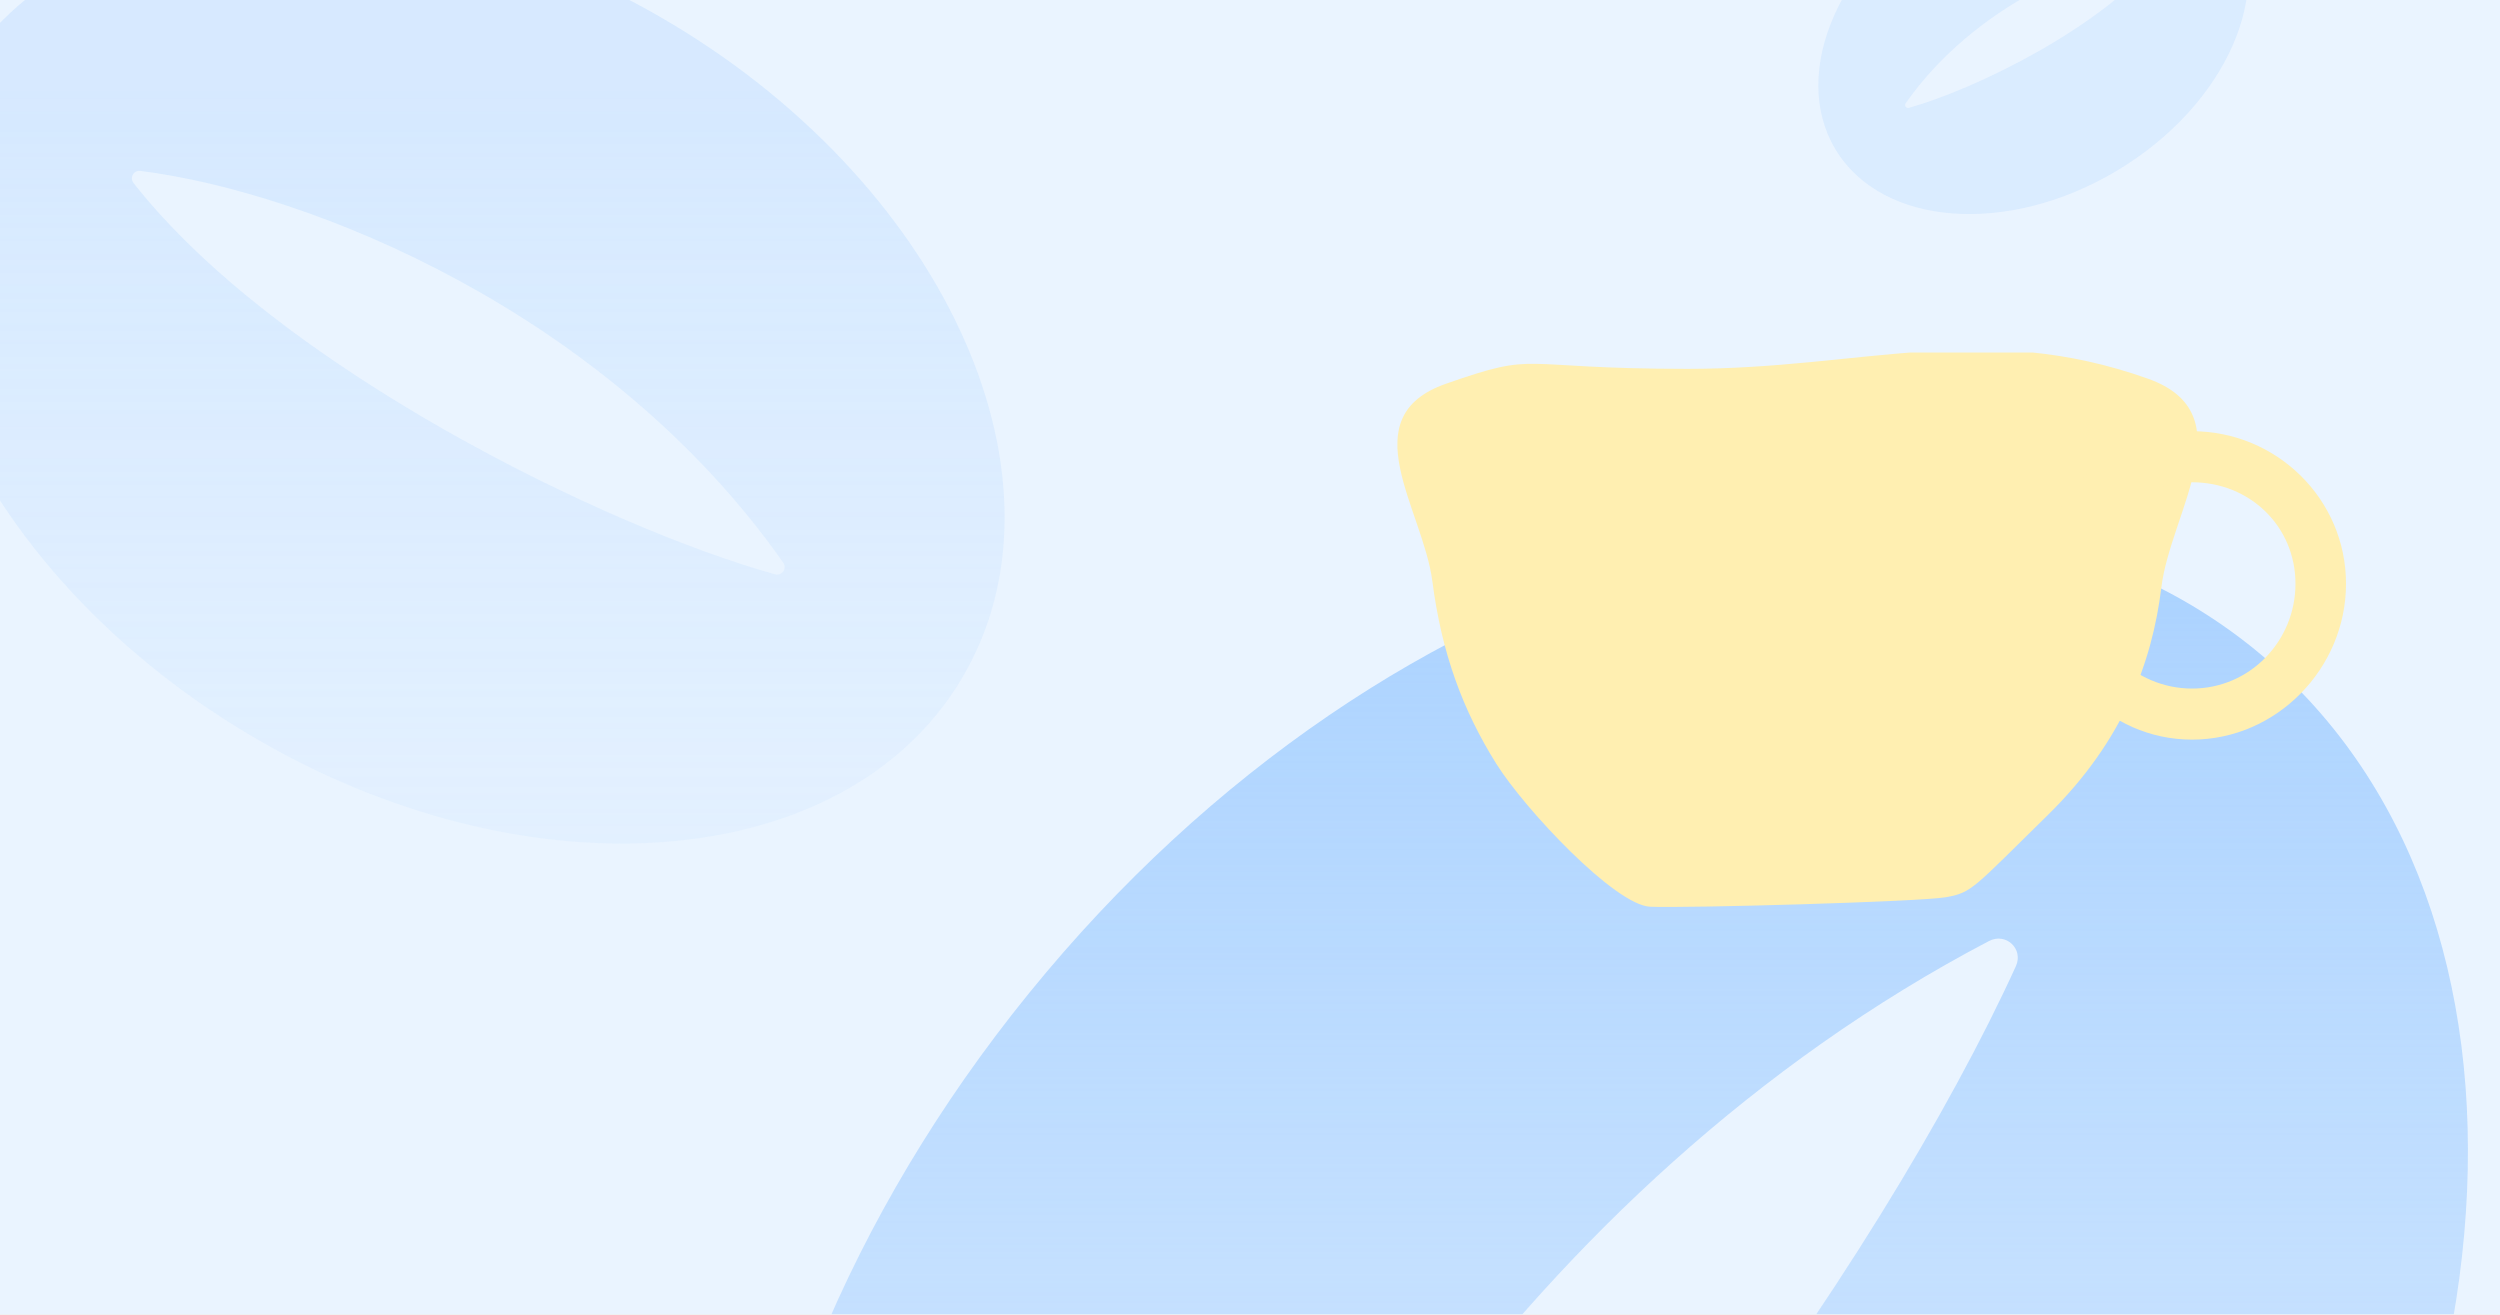
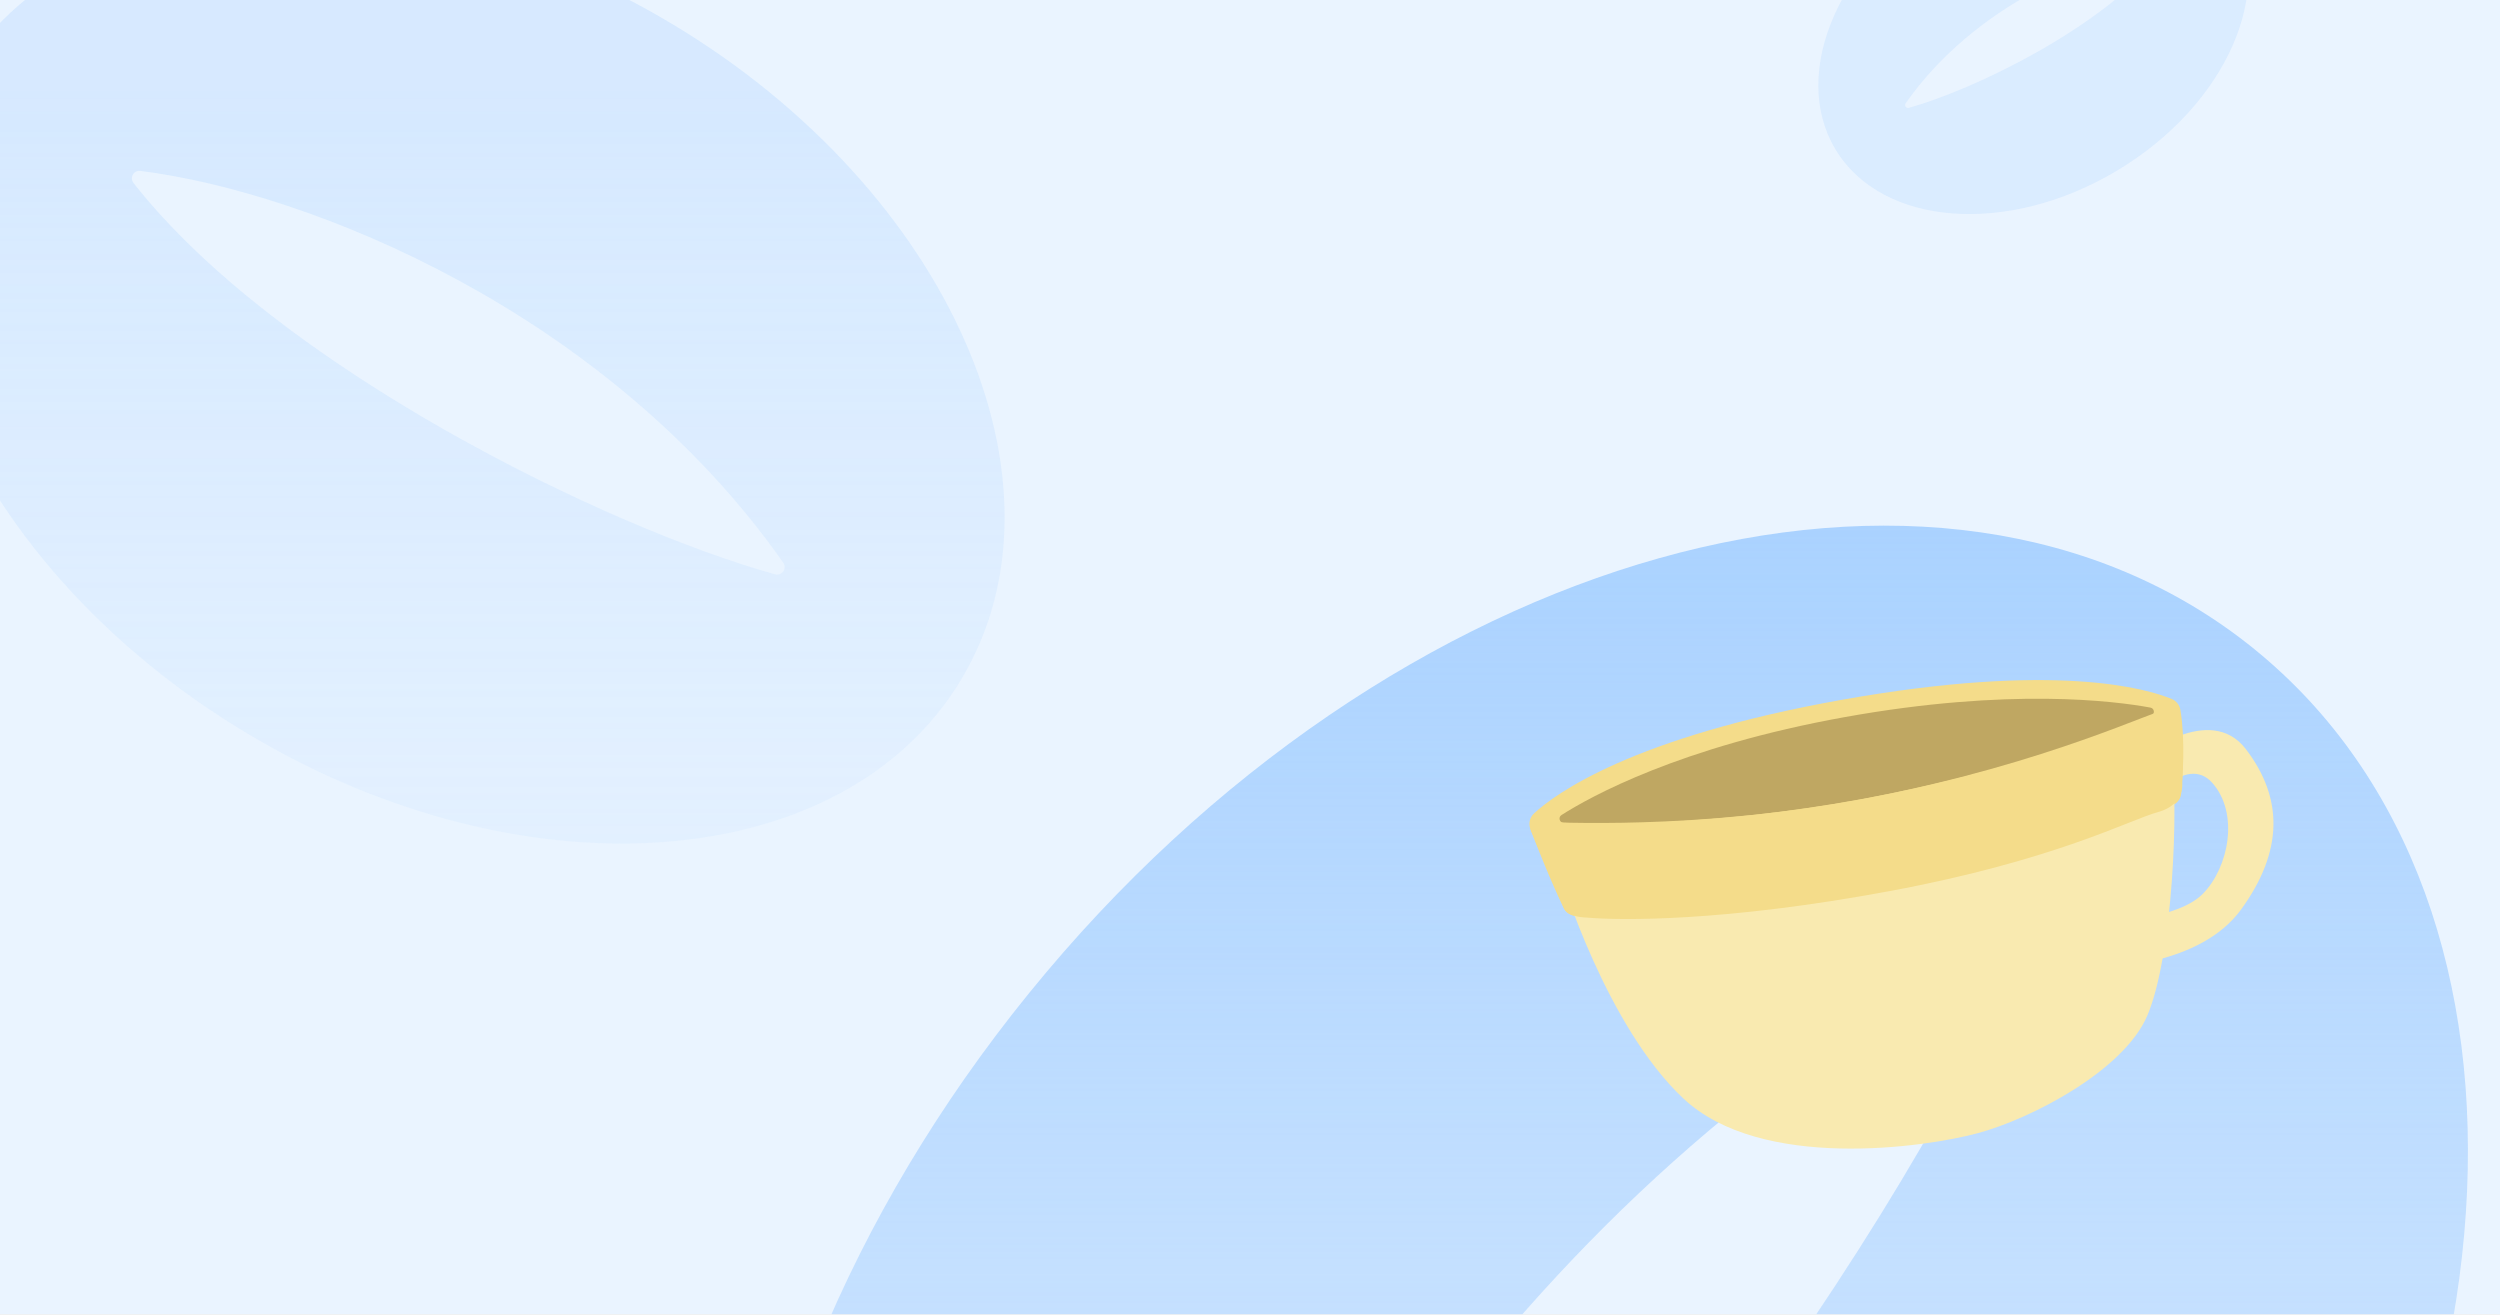
<svg xmlns="http://www.w3.org/2000/svg" width="390" height="205" viewBox="0 0 390 205" fill="none">
-   <g clip-path="url(#clip0_1_157)">
+   <g clip-path="url(#clip0_7_439)">
    <rect width="390" height="205" fill="#EAF4FF" />
-     <path fill-rule="evenodd" clip-rule="evenodd" d="M147.315 353.071C196.458 392.957 282.047 368.923 338.482 299.39C394.917 229.857 400.828 141.154 351.684 101.268C302.54 61.381 216.951 85.415 160.516 154.948C104.081 224.482 98.171 313.184 147.315 353.071ZM180.63 304.331C193.807 259.024 237.121 185.172 310.269 146.807C312.911 145.421 315.71 148.016 314.474 150.732C294.089 195.517 239.514 275.143 185.077 307.741C182.661 309.188 179.844 307.036 180.63 304.331Z" fill="url(#paint0_linear_1_157)" />
-     <path opacity="0.45" fill-rule="evenodd" clip-rule="evenodd" d="M-6.611 12.15C-24.921 42.709 -4.714 88.485 38.524 114.393C81.762 140.301 131.657 136.53 149.968 105.971C168.279 75.412 148.072 29.636 104.834 3.728C61.596 -22.18 11.7 -18.409 -6.611 12.15ZM21.916 26.66C48.299 30.005 94.621 48.588 122.175 87.754C122.83 88.686 122 89.901 120.902 89.594C94.368 82.189 43.357 57.239 20.836 28.556C20.172 27.71 20.848 26.524 21.916 26.66Z" fill="url(#paint1_linear_1_157)" fill-opacity="0.7" />
-     <path opacity="0.25" fill-rule="evenodd" clip-rule="evenodd" d="M348.078 -13.719C355.299 -1.666 347.33 16.387 330.277 26.605C313.224 36.823 293.546 35.336 286.324 23.284C279.102 11.231 287.072 -6.822 304.125 -17.04C321.178 -27.258 340.856 -25.771 348.078 -13.719ZM336.827 -7.996C326.422 -6.676 308.152 0.653 297.286 16.099C297.027 16.467 297.355 16.946 297.787 16.825C308.252 13.905 328.371 4.065 337.253 -7.248C337.515 -7.582 337.248 -8.049 336.827 -7.996Z" fill="#AAD2FF" />
-     <g clip-path="url(#clip1_1_157)">
-       <path d="M225.561 59.868C240.385 54.679 235.848 57.542 263.263 57.542C290.679 57.542 309.276 49.892 335.103 59.084C350.35 64.515 338.603 79.902 337.175 91.608C335.747 103.315 331.201 115.625 319.494 127.11C307.788 138.595 307.647 139.239 303.584 139.963C299.521 140.687 262.954 141.693 257.442 141.451C251.931 141.21 237.932 126.305 233.446 119.185C228.196 110.817 224.898 101.907 223.449 90.683C222.001 79.459 210.737 65.058 225.561 59.868Z" fill="#FFEFB1" />
-       <path d="M341.961 67.268C328.766 67.268 318.287 77.848 318.287 91.063C318.287 104.278 328.766 115.381 341.961 115.381C355.156 115.381 365.978 104.258 365.978 91.063C365.978 77.868 355.156 67.268 341.961 67.268ZM341.961 107.416C332.99 107.416 325.488 100.034 325.488 91.063C325.488 82.092 332.97 75.233 341.961 75.233C350.952 75.233 358.093 82.092 358.093 91.063C358.093 100.034 350.952 107.416 341.961 107.416Z" fill="#FFEFB1" />
+     <path fill-rule="evenodd" clip-rule="evenodd" d="M147.315 353.071C196.458 392.957 282.047 368.923 338.482 299.39C394.917 229.857 400.828 141.154 351.684 101.268C302.54 61.381 216.951 85.415 160.516 154.948C104.081 224.482 98.171 313.184 147.315 353.071ZM180.63 304.331C193.807 259.024 237.121 185.172 310.269 146.807C312.911 145.421 315.71 148.016 314.474 150.732C294.089 195.517 239.514 275.143 185.077 307.741C182.661 309.188 179.844 307.036 180.63 304.331Z" fill="url(#paint0_linear_7_439)" />
+     <path opacity="0.45" fill-rule="evenodd" clip-rule="evenodd" d="M-6.61 12.15C-24.921 42.709 -4.714 88.485 38.524 114.393C81.762 140.301 131.658 136.53 149.968 105.971C168.279 75.412 148.072 29.636 104.834 3.728C61.596 -22.18 11.7 -18.409 -6.61 12.15ZM21.916 26.66C48.299 30.005 94.621 48.588 122.175 87.754C122.83 88.686 122 89.901 120.902 89.594C94.368 82.189 43.357 57.239 20.836 28.556C20.172 27.71 20.848 26.524 21.916 26.66Z" fill="url(#paint1_linear_7_439)" fill-opacity="0.7" />
+     <path opacity="0.25" fill-rule="evenodd" clip-rule="evenodd" d="M348.078 -13.719C355.299 -1.666 347.33 16.387 330.277 26.605C313.224 36.823 293.546 35.336 286.324 23.284C279.102 11.231 287.072 -6.822 304.125 -17.04C321.178 -27.258 340.856 -25.771 348.078 -13.719ZM336.827 -7.996C326.422 -6.676 308.152 0.653 297.286 16.099C297.027 16.467 297.355 16.946 297.788 16.825C308.252 13.905 328.371 4.065 337.253 -7.248C337.515 -7.582 337.248 -8.049 336.827 -7.996Z" fill="#AAD2FF" />
+     <g clip-path="url(#clip1_7_439)">
+       <path d="M334.74 125.664C334.74 125.664 341.012 117.526 345.099 122.106C349.348 126.869 347.694 135.298 343.671 139.406C339.648 143.514 328.955 143.767 328.955 143.767L328.308 150.877C328.308 150.877 343.166 150.817 349.65 141.829C356.134 132.841 356.265 124.621 350.374 116.89C344.677 109.41 333.885 118.285 333.885 118.285L334.743 125.667L334.74 125.664Z" fill="#F9EAB0" />
+       <path d="M238.739 129.349C239.725 131.916 241.966 137.622 243.988 141.731C244.377 142.525 245.211 142.846 246.083 142.976C251.885 143.834 271.835 143.665 292.926 139.391C316.231 134.668 328.619 130.425 338.832 125.696C339.602 125.338 340.178 124.67 340.26 123.819C340.516 121.226 340.925 115.464 340.148 110.775C340.02 110 339.52 109.343 338.797 109.044C334.968 107.454 320.747 103.215 287.339 109.167C254.701 114.983 242.67 123.794 239.315 126.885C238.634 127.512 238.409 128.484 238.742 129.348L238.739 129.349Z" fill="#F4DC8A" />
+       <path d="M243.914 128.361C243.275 128.331 243.048 127.495 243.587 127.15C248.078 124.281 262.09 116.488 287.824 111.86C313.509 107.241 329.981 109.368 335.468 110.385C336.11 110.503 336.205 111.388 335.601 111.64C330.137 113.938 313.257 120.521 290.149 124.708C267.04 128.896 249.553 128.612 243.911 128.361L243.914 128.361Z" fill="#BFA762" />
+       <path d="M243.503 136.726C243.503 136.726 250.53 160.035 262.609 171.367C274.688 182.695 300.213 179.02 308.516 176.781C316.819 174.545 331.341 167.046 335 158.386C338.959 149.02 339.928 125.693 338.738 117.662L243.503 136.726Z" fill="#F9EAB0" />
+       <path d="M238.739 129.349C238.739 129.349 239.047 128.333 240.286 128.242C241.524 128.151 264.896 129.715 292.316 124.316C319.739 118.916 336.265 110.728 338.677 110.402C341.093 110.075 340.416 121.963 340.416 121.963C340.416 121.963 341.016 125.499 336.631 126.69C332.247 127.88 320.626 134.198 294.78 139.011C268.934 143.824 252.61 143.608 247.509 143.139C247.509 143.139 244.662 143.138 243.988 141.731C243.313 140.323 238.739 129.349 238.739 129.349Z" fill="#F4DC8A" />
    </g>
  </g>
  <defs>
-     <linearGradient id="paint0_linear_1_157" x1="249.499" y1="82" x2="249.499" y2="372.339" gradientUnits="userSpaceOnUse">
+     <linearGradient id="paint0_linear_7_439" x1="249.499" y1="82" x2="249.499" y2="372.339" gradientUnits="userSpaceOnUse">
      <stop stop-color="#AAD2FF" />
      <stop offset="1" stop-color="#AAD2FF" stop-opacity="0" />
    </linearGradient>
-     <linearGradient id="paint1_linear_1_157" x1="60.888" y1="13.5" x2="60.888" y2="192.5" gradientUnits="userSpaceOnUse">
+     <linearGradient id="paint1_linear_7_439" x1="60.888" y1="13.5" x2="60.888" y2="192.5" gradientUnits="userSpaceOnUse">
      <stop stop-color="#AAD2FF" />
      <stop offset="1" stop-color="#AAD2FF" stop-opacity="0" />
    </linearGradient>
-     <clipPath id="clip0_1_157">
+     <clipPath id="clip0_7_439">
      <rect width="390" height="205" fill="white" />
    </clipPath>
-     <clipPath id="clip1_1_157">
-       <rect width="148" height="86.491" fill="white" transform="translate(218 55)" />
+     <clipPath id="clip1_7_439">
+       <rect width="114.522" height="85.651" fill="white" transform="translate(234 103.418) rotate(-10.27)" />
    </clipPath>
  </defs>
</svg>
